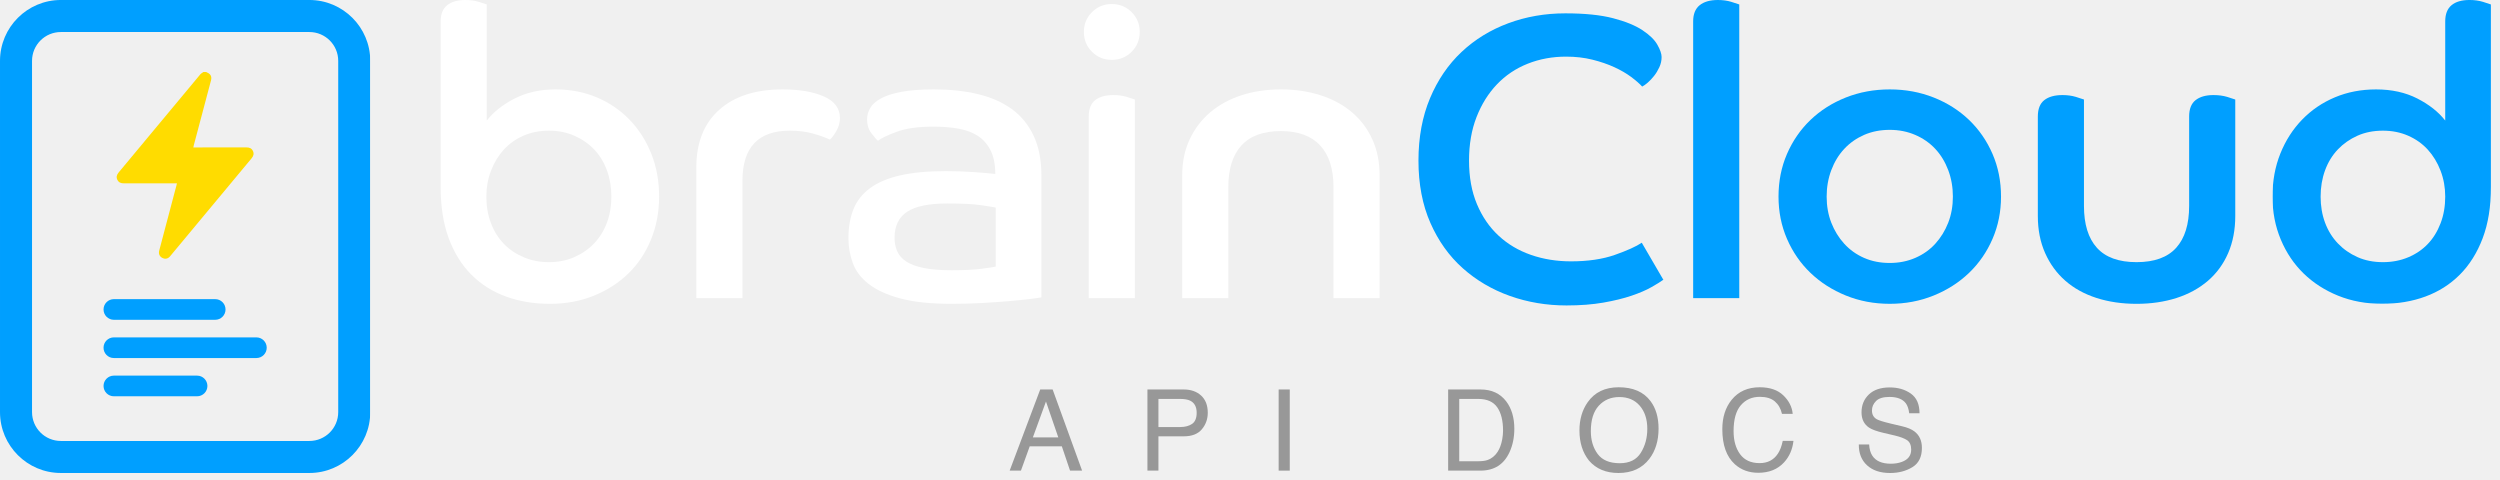
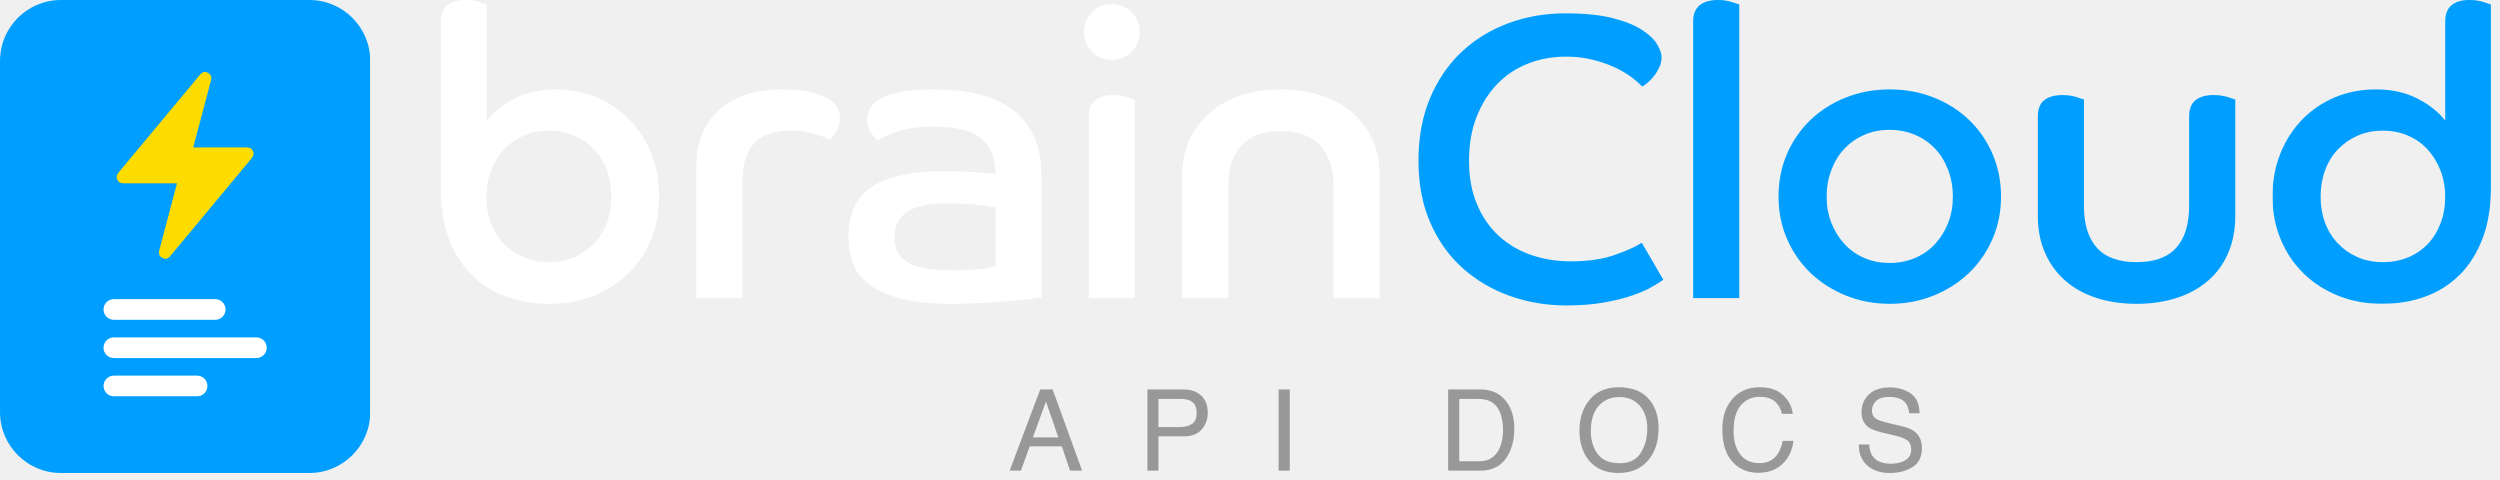
<svg xmlns="http://www.w3.org/2000/svg" xmlns:xlink="http://www.w3.org/1999/xlink" width="245px" height="47px" viewBox="0 0 245 47" version="1.1">
  <defs>
    <polygon id="path-1" points="0 0 36.284 0 36.284 46.353 0 46.353" />
    <polygon id="path-3" points="0 0 21.409 0 21.409 29.774 0 29.774" />
    <polygon id="path-5" points="0 46.354 244.112 46.354 244.112 0 0 0" />
  </defs>
  <g id="Page-1" stroke="none" stroke-width="1" fill="none" fill-rule="evenodd">
    <g id="artboard-copy" transform="translate(-1535, -409)">
      <g id="Group-49" transform="translate(1535, 409)">
        <g id="Group-3" transform="translate(0.0004, 0)">
          <mask id="mask-2" fill="white">
            <use xlink:href="#path-1" />
          </mask>
          <g id="Clip-2" />
          <path d="M30.319,-0.001 L5.965,-0.001 C2.676,-0.001 0,2.675 0,5.965 L0,40.389 C0,43.678 2.676,46.353 5.965,46.353 L30.319,46.353 C33.608,46.353 36.284,43.678 36.284,40.389 L36.284,5.965 C36.284,2.675 33.608,-0.001 30.319,-0.001 L30.319,-0.001 Z M30.319,3.139 C31.88,3.139 33.145,4.404 33.145,5.965 L33.145,40.389 C33.145,41.95 31.88,43.215 30.319,43.215 L5.965,43.215 C4.404,43.215 3.139,41.95 3.139,40.389 L3.139,5.965 C3.139,4.404 4.404,3.139 5.965,3.139 L30.319,3.139 Z" id="Fill-1" fill="#009FFF" mask="url(#mask-2)" />
        </g>
+         <path d="M31.652,44.844 L5.521,44.844 C3.847,44.844 2.489,43.487 2.489,41.812 L2.489,4.878 C2.489,3.203 3.847,1.845 5.521,1.845 L31.652,1.845 C33.327,1.845 34.684,3.203 34.684,4.878 L34.684,41.812 C34.684,43.487 33.327,44.844 31.652,44.844" id="Fill-251" fill="#009FFF" />
        <line x1="11.159" y1="30.328" x2="21.09" y2="30.328" id="Fill-4" fill="#FFFFFF" />
-         <path d="M21.09,31.34 L11.159,31.34 C10.6,31.34 10.147,30.887 10.147,30.328 C10.147,29.769 10.6,29.315 11.159,29.315 L21.09,29.315 C21.649,29.315 22.102,29.769 22.102,30.328 C22.102,30.887 21.649,31.34 21.09,31.34" id="Fill-6" fill="#009FFF" />
+         <path d="M21.09,31.34 L11.159,31.34 C10.6,31.34 10.147,30.887 10.147,30.328 C10.147,29.769 10.6,29.315 11.159,29.315 L21.09,29.315 C21.649,29.315 22.102,29.769 22.102,30.328 C22.102,30.887 21.649,31.34 21.09,31.34" id="Fill-6" fill="#FFFFFF" />
        <line x1="11.159" y1="34.076" x2="25.127" y2="34.076" id="Fill-8" fill="#FFFFFF" />
-         <path d="M25.126,35.088 L11.158,35.088 C10.599,35.088 10.146,34.635 10.146,34.076 C10.146,33.517 10.599,33.063 11.158,33.063 L25.126,33.063 C25.685,33.063 26.138,33.517 26.138,34.076 C26.138,34.635 25.685,35.088 25.126,35.088" id="Fill-10" fill="#009FFF" />
+         <path d="M25.126,35.088 L11.158,35.088 C10.599,35.088 10.146,34.635 10.146,34.076 C10.146,33.517 10.599,33.063 11.158,33.063 L25.126,33.063 C25.685,33.063 26.138,33.517 26.138,34.076 C26.138,34.635 25.685,35.088 25.126,35.088" id="Fill-10" fill="#FFFFFF" />
        <line x1="11.159" y1="37.824" x2="19.314" y2="37.824" id="Fill-12" fill="#FFFFFF" />
-         <path d="M19.314,38.836 L11.159,38.836 C10.6,38.836 10.147,38.383 10.147,37.824 C10.147,37.265 10.6,36.811 11.159,36.811 L19.314,36.811 C19.873,36.811 20.326,37.265 20.326,37.824 C20.326,38.383 19.873,38.836 19.314,38.836" id="Fill-14" fill="#009FFF" />
+         <path d="M19.314,38.836 L11.159,38.836 C10.6,38.836 10.147,38.383 10.147,37.824 C10.147,37.265 10.6,36.811 11.159,36.811 L19.314,36.811 C19.873,36.811 20.326,37.265 20.326,37.824 C20.326,38.383 19.873,38.836 19.314,38.836" id="Fill-14" fill="#FFFFFF" />
        <path d="M20.215,7.059 C20.229,7.069 20.242,7.082 20.258,7.089 C20.642,7.238 20.78,7.497 20.676,7.889 C20.244,9.521 19.811,11.153 19.378,12.784 C19.246,13.284 19.112,13.784 18.98,14.283 C18.968,14.328 18.964,14.375 18.951,14.449 L19.17,14.449 C20.831,14.449 22.492,14.452 24.153,14.446 C24.437,14.445 24.656,14.529 24.783,14.789 C24.913,15.057 24.845,15.288 24.659,15.512 C21.996,18.709 19.336,21.908 16.675,25.107 C16.461,25.364 16.197,25.421 15.912,25.278 C15.638,25.14 15.519,24.873 15.603,24.559 C16.165,22.427 16.73,20.295 17.294,18.163 C17.309,18.107 17.32,18.05 17.34,17.964 L17.115,17.964 C15.454,17.964 13.793,17.96 12.132,17.967 C11.848,17.968 11.629,17.883 11.502,17.623 C11.371,17.355 11.441,17.124 11.627,16.901 C14.294,13.699 16.957,10.494 19.624,7.294 C19.704,7.198 19.827,7.136 19.929,7.059 L20.215,7.059 Z" id="Fill-16" fill="#FFDC00" />
        <path d="M53.809,25.691 C54.706,25.691 55.533,25.526 56.286,25.195 C57.039,24.865 57.688,24.416 58.23,23.847 C58.77,23.279 59.187,22.605 59.478,21.825 C59.769,21.046 59.914,20.194 59.914,19.268 C59.914,18.343 59.769,17.484 59.478,16.691 C59.187,15.898 58.77,15.218 58.23,14.649 C57.688,14.081 57.039,13.632 56.286,13.301 C55.533,12.971 54.706,12.806 53.809,12.806 C52.883,12.806 52.044,12.971 51.291,13.301 C50.538,13.632 49.897,14.088 49.367,14.669 C48.84,15.251 48.422,15.938 48.12,16.731 C47.815,17.524 47.663,18.37 47.663,19.268 C47.663,20.22 47.815,21.092 48.12,21.885 C48.422,22.678 48.846,23.352 49.388,23.907 C49.929,24.462 50.578,24.898 51.331,25.215 C52.084,25.532 52.91,25.691 53.809,25.691 L53.809,25.691 Z M43.184,2.101 C43.184,1.387 43.395,0.859 43.818,0.515 C44.24,0.172 44.834,0 45.602,0 C46.078,0 46.514,0.059 46.91,0.178 C47.306,0.297 47.571,0.383 47.703,0.436 L47.703,11.815 C48.364,10.969 49.276,10.248 50.438,9.654 C51.602,9.059 52.937,8.762 54.443,8.762 C55.897,8.762 57.237,9.019 58.467,9.535 C59.697,10.05 60.767,10.777 61.678,11.715 C62.59,12.654 63.304,13.764 63.819,15.046 C64.335,16.328 64.593,17.736 64.593,19.268 C64.593,20.775 64.328,22.176 63.8,23.471 C63.27,24.766 62.531,25.876 61.58,26.801 C60.627,27.727 59.498,28.453 58.19,28.982 C56.882,29.51 55.447,29.775 53.888,29.775 C52.328,29.775 50.895,29.537 49.587,29.061 C48.278,28.585 47.148,27.872 46.197,26.92 C45.245,25.968 44.505,24.779 43.977,23.352 C43.447,21.924 43.184,20.246 43.184,18.317 L43.184,2.101 Z" id="Fill-18" fill="#FFFFFF" />
        <path d="M68.24,16.414 C68.24,13.982 68.986,12.099 70.48,10.764 C71.973,9.43 74.042,8.762 76.685,8.762 C78.35,8.762 79.704,8.994 80.749,9.456 C81.792,9.919 82.315,10.626 82.315,11.577 C82.315,12.027 82.189,12.463 81.938,12.885 C81.687,13.309 81.482,13.573 81.324,13.678 C80.874,13.467 80.319,13.269 79.658,13.084 C78.997,12.899 78.244,12.806 77.398,12.806 C74.306,12.806 72.76,14.445 72.76,17.722 L72.76,29.22 L68.24,29.22 L68.24,16.414 Z" id="Fill-20" fill="#FFFFFF" />
        <path d="M97.579,20.339 C97.314,20.286 96.819,20.207 96.091,20.101 C95.365,19.996 94.275,19.942 92.82,19.942 C91.023,19.942 89.715,20.214 88.895,20.755 C88.076,21.297 87.666,22.15 87.666,23.312 C87.666,23.788 87.752,24.224 87.924,24.621 C88.096,25.017 88.394,25.354 88.817,25.632 C89.24,25.909 89.814,26.121 90.541,26.266 C91.267,26.412 92.172,26.484 93.257,26.484 C94.472,26.484 95.438,26.438 96.151,26.345 C96.865,26.253 97.341,26.181 97.579,26.127 L97.579,20.339 Z M102.058,29.141 C101.794,29.194 101.377,29.253 100.809,29.319 C100.242,29.385 99.573,29.451 98.808,29.517 C98.04,29.583 97.183,29.642 96.231,29.696 C95.278,29.748 94.287,29.775 93.257,29.775 C91.195,29.775 89.51,29.597 88.203,29.24 C86.894,28.883 85.862,28.407 85.109,27.812 C84.356,27.218 83.841,26.531 83.564,25.751 C83.285,24.971 83.147,24.172 83.147,23.352 C83.147,22.269 83.311,21.317 83.642,20.497 C83.972,19.678 84.514,18.991 85.269,18.436 C86.022,17.881 87.005,17.465 88.222,17.187 C89.438,16.91 90.918,16.771 92.662,16.771 C93.666,16.771 94.618,16.804 95.516,16.87 C96.415,16.936 97.09,16.995 97.538,17.048 C97.538,16.123 97.386,15.357 97.082,14.749 C96.778,14.141 96.362,13.665 95.835,13.321 C95.305,12.978 94.671,12.74 93.931,12.608 C93.191,12.476 92.371,12.41 91.472,12.41 C89.966,12.41 88.757,12.582 87.846,12.925 C86.933,13.269 86.332,13.559 86.041,13.797 C85.882,13.665 85.665,13.414 85.388,13.044 C85.109,12.674 84.971,12.225 84.971,11.696 C84.971,11.326 85.07,10.962 85.269,10.606 C85.466,10.249 85.817,9.932 86.319,9.654 C86.82,9.377 87.495,9.158 88.341,9 C89.186,8.841 90.257,8.762 91.552,8.762 C93.112,8.762 94.531,8.914 95.814,9.218 C97.096,9.522 98.2,10.005 99.124,10.665 C100.049,11.326 100.77,12.198 101.285,13.282 C101.8,14.366 102.058,15.674 102.058,17.207 L102.058,29.141 Z" id="Fill-22" fill="#FFFFFF" />
        <path d="M106.697,11.418 C106.697,10.678 106.908,10.143 107.331,9.812 C107.754,9.482 108.348,9.317 109.115,9.317 C109.591,9.317 110.027,9.376 110.424,9.495 C110.82,9.614 111.084,9.7 111.217,9.753 L111.217,29.22 L106.697,29.22 L106.697,11.418 Z M108.957,0.396 C109.723,0.396 110.371,0.661 110.899,1.189 C111.428,1.718 111.693,2.365 111.693,3.132 C111.693,3.899 111.428,4.546 110.899,5.074 C110.371,5.603 109.723,5.867 108.957,5.867 C108.19,5.867 107.543,5.603 107.014,5.074 C106.485,4.546 106.221,3.899 106.221,3.132 C106.221,2.365 106.485,1.718 107.014,1.189 C107.543,0.661 108.19,0.396 108.957,0.396 L108.957,0.396 Z" id="Fill-24" fill="#FFFFFF" />
        <path d="M115.855,17.206 C115.855,15.885 116.099,14.702 116.588,13.658 C117.077,12.614 117.751,11.728 118.611,11.001 C119.469,10.274 120.487,9.719 121.663,9.336 C122.839,8.953 124.128,8.761 125.529,8.761 C126.93,8.761 128.225,8.953 129.414,9.336 C130.604,9.719 131.628,10.274 132.487,11.001 C133.346,11.728 134.013,12.614 134.489,13.658 C134.965,14.702 135.203,15.885 135.203,17.206 L135.203,29.219 L130.683,29.219 L130.683,18.356 C130.683,16.559 130.247,15.191 129.375,14.252 C128.502,13.314 127.22,12.845 125.529,12.845 C123.81,12.845 122.522,13.314 121.663,14.252 C120.804,15.191 120.375,16.559 120.375,18.356 L120.375,29.219 L115.855,29.219 L115.855,17.206 Z" id="Fill-26" fill="#FFFFFF" />
        <path d="M163.035,27.396 C162.744,27.608 162.341,27.859 161.825,28.149 C161.31,28.441 160.662,28.718 159.883,28.982 C159.103,29.246 158.184,29.471 157.127,29.656 C156.07,29.841 154.867,29.934 153.52,29.934 C151.563,29.934 149.714,29.622 147.969,29.002 C146.225,28.381 144.684,27.475 143.35,26.286 C142.015,25.096 140.958,23.617 140.178,21.845 C139.398,20.075 139.009,18.039 139.009,15.74 C139.009,13.467 139.386,11.432 140.138,9.634 C140.892,7.837 141.923,6.324 143.231,5.094 C144.539,3.865 146.066,2.928 147.81,2.28 C149.555,1.632 151.418,1.308 153.401,1.308 C155.304,1.308 156.863,1.467 158.079,1.784 C159.295,2.101 160.253,2.491 160.953,2.954 C161.654,3.416 162.143,3.892 162.42,4.381 C162.698,4.87 162.837,5.273 162.837,5.59 C162.837,5.934 162.764,6.264 162.619,6.581 C162.473,6.898 162.302,7.183 162.103,7.434 C161.905,7.685 161.7,7.903 161.489,8.088 C161.277,8.273 161.092,8.405 160.934,8.484 C160.669,8.194 160.305,7.877 159.843,7.533 C159.38,7.19 158.832,6.872 158.198,6.581 C157.564,6.291 156.85,6.046 156.057,5.848 C155.264,5.65 154.405,5.55 153.48,5.55 C152.132,5.55 150.876,5.782 149.714,6.244 C148.55,6.707 147.546,7.381 146.7,8.266 C145.854,9.152 145.187,10.223 144.698,11.478 C144.209,12.733 143.965,14.154 143.965,15.74 C143.965,17.352 144.222,18.773 144.738,20.002 C145.253,21.231 145.96,22.262 146.859,23.094 C147.757,23.927 148.814,24.555 150.031,24.978 C151.246,25.401 152.554,25.612 153.956,25.612 C155.621,25.612 157.054,25.401 158.257,24.978 C159.46,24.555 160.339,24.159 160.894,23.788 L162.995,27.396 L163.035,27.396 Z" id="Fill-28" fill="#009FFF" />
        <path d="M165.929,2.101 C165.929,1.387 166.14,0.859 166.563,0.515 C166.986,0.172 167.58,0 168.347,0 C168.823,0 169.259,0.059 169.656,0.178 C170.052,0.297 170.316,0.383 170.448,0.436 L170.448,29.22 L165.929,29.22 L165.929,2.101 Z" id="Fill-30" fill="#009FFF" />
        <path d="M185.197,25.77 C186.095,25.77 186.928,25.605 187.695,25.274 C188.461,24.944 189.115,24.482 189.657,23.887 C190.198,23.292 190.622,22.605 190.926,21.825 C191.229,21.046 191.382,20.193 191.382,19.268 C191.382,18.343 191.229,17.478 190.926,16.671 C190.622,15.865 190.198,15.171 189.657,14.59 C189.115,14.008 188.461,13.553 187.695,13.222 C186.928,12.892 186.095,12.726 185.197,12.726 C184.271,12.726 183.433,12.892 182.679,13.222 C181.926,13.553 181.278,14.008 180.736,14.59 C180.194,15.171 179.771,15.865 179.468,16.671 C179.164,17.478 179.012,18.343 179.012,19.268 C179.012,20.193 179.164,21.046 179.468,21.825 C179.771,22.605 180.194,23.292 180.736,23.887 C181.278,24.482 181.926,24.944 182.679,25.274 C183.433,25.605 184.271,25.77 185.197,25.77 M185.197,8.762 C186.729,8.762 188.163,9.026 189.499,9.554 C190.833,10.083 191.99,10.817 192.968,11.755 C193.945,12.693 194.712,13.804 195.267,15.085 C195.822,16.368 196.1,17.761 196.1,19.268 C196.1,20.748 195.822,22.129 195.267,23.411 C194.712,24.693 193.945,25.804 192.968,26.741 C191.99,27.68 190.833,28.42 189.499,28.962 C188.163,29.503 186.729,29.774 185.197,29.774 C183.663,29.774 182.229,29.503 180.895,28.962 C179.56,28.42 178.404,27.68 177.426,26.741 C176.448,25.804 175.682,24.693 175.126,23.411 C174.571,22.129 174.294,20.748 174.294,19.268 C174.294,17.761 174.571,16.368 175.126,15.085 C175.682,13.804 176.448,12.693 177.426,11.755 C178.404,10.817 179.56,10.083 180.895,9.554 C182.229,9.026 183.663,8.762 185.197,8.762" id="Fill-32" fill="#009FFF" />
        <path d="M199.708,11.418 C199.708,10.678 199.919,10.143 200.342,9.812 C200.765,9.482 201.359,9.317 202.126,9.317 C202.602,9.317 203.038,9.376 203.435,9.495 C203.831,9.614 204.095,9.7 204.228,9.753 L204.228,20.18 C204.228,21.978 204.65,23.345 205.496,24.283 C206.342,25.222 207.637,25.691 209.382,25.691 C211.126,25.691 212.421,25.222 213.267,24.283 C214.113,23.345 214.536,21.978 214.536,20.18 L214.536,11.418 C214.536,10.678 214.747,10.143 215.17,9.812 C215.593,9.482 216.174,9.317 216.915,9.317 C217.416,9.317 217.866,9.376 218.263,9.495 C218.659,9.614 218.923,9.7 219.056,9.753 L219.056,21.171 C219.056,22.519 218.824,23.728 218.362,24.799 C217.899,25.869 217.238,26.775 216.38,27.515 C215.52,28.255 214.496,28.817 213.307,29.2 C212.117,29.583 210.809,29.775 209.382,29.775 C207.955,29.775 206.646,29.583 205.457,29.2 C204.267,28.817 203.25,28.255 202.404,27.515 C201.558,26.775 200.897,25.869 200.422,24.799 C199.946,23.728 199.708,22.519 199.708,21.171 L199.708,11.418 Z" id="Fill-34" fill="#009FFF" />
        <g id="Group-38" transform="translate(222.7027, 0)">
          <mask id="mask-4" fill="white">
            <use xlink:href="#path-3" />
          </mask>
          <g id="Clip-37" />
          <path d="M16.929,19.268 C16.929,18.37 16.777,17.524 16.473,16.731 C16.169,15.938 15.753,15.251 15.224,14.669 C14.695,14.088 14.055,13.632 13.301,13.301 C12.548,12.971 11.722,12.806 10.823,12.806 C9.898,12.806 9.065,12.971 8.326,13.301 C7.585,13.632 6.944,14.081 6.402,14.649 C5.861,15.218 5.444,15.898 5.154,16.691 C4.863,17.484 4.718,18.343 4.718,19.268 C4.718,20.193 4.863,21.046 5.154,21.825 C5.444,22.605 5.861,23.279 6.402,23.847 C6.944,24.416 7.585,24.865 8.326,25.195 C9.065,25.526 9.898,25.691 10.823,25.691 C11.722,25.691 12.548,25.532 13.301,25.215 C14.055,24.898 14.695,24.462 15.224,23.907 C15.753,23.352 16.169,22.678 16.473,21.885 C16.777,21.092 16.929,20.22 16.929,19.268 L16.929,19.268 Z M16.929,2.101 C16.929,1.387 17.133,0.859 17.544,0.515 C17.953,0.172 18.541,-0.001 19.308,-0.001 C19.784,-0.001 20.22,0.059 20.616,0.178 C21.013,0.297 21.277,0.383 21.409,0.436 L21.409,18.316 C21.409,20.246 21.138,21.924 20.597,23.352 C20.054,24.779 19.308,25.968 18.356,26.92 C17.405,27.871 16.281,28.585 14.986,29.061 C13.691,29.537 12.277,29.774 10.744,29.774 C9.184,29.774 7.751,29.51 6.442,28.982 C5.134,28.453 4.004,27.726 3.052,26.801 C2.101,25.876 1.354,24.766 0.812,23.47 C0.27,22.176 0,20.775 0,19.268 C0,17.735 0.257,16.328 0.773,15.046 C1.288,13.764 2.002,12.654 2.914,11.715 C3.826,10.777 4.896,10.05 6.125,9.535 C7.354,9.019 8.696,8.762 10.149,8.762 C11.682,8.762 13.03,9.059 14.193,9.653 C15.356,10.248 16.268,10.969 16.929,11.814 L16.929,2.101 Z" id="Fill-36" fill="#009FFF" mask="url(#mask-4)" />
        </g>
        <path d="M103.712,42.862 L102.505,39.349 L101.222,42.862 L103.712,42.862 Z M101.941,38.169 L103.159,38.169 L106.045,46.121 L104.865,46.121 L104.059,43.739 L100.913,43.739 L100.052,46.121 L98.947,46.121 L101.941,38.169 Z" id="Fill-39" fill="#989898" />
        <path d="M116.628,39.262 C116.392,39.15 116.067,39.095 115.655,39.095 L113.526,39.095 L113.526,41.85 L115.655,41.85 C116.136,41.85 116.525,41.747 116.824,41.541 C117.123,41.336 117.274,40.973 117.274,40.453 C117.274,39.868 117.058,39.471 116.628,39.262 L116.628,39.262 Z M112.449,38.169 L116.008,38.169 C116.712,38.169 117.279,38.368 117.712,38.767 C118.145,39.166 118.361,39.726 118.361,40.448 C118.361,41.069 118.168,41.609 117.782,42.069 C117.397,42.53 116.806,42.76 116.01,42.76 L113.526,42.76 L113.526,46.121 L112.449,46.121 L112.449,38.169 Z" id="Fill-41" fill="#989898" />
        <mask id="mask-6" fill="white">
          <use xlink:href="#path-5" />
        </mask>
        <g id="Clip-44" />
        <polygon id="Fill-43" fill="#989898" mask="url(#mask-6)" points="125.308 46.121 126.397 46.121 126.397 38.168 125.308 38.168" />
        <path d="M144.885,45.201 C145.241,45.201 145.534,45.163 145.764,45.087 C146.173,44.947 146.509,44.676 146.77,44.275 C146.978,43.954 147.128,43.543 147.22,43.041 C147.273,42.742 147.299,42.464 147.299,42.207 C147.299,41.222 147.108,40.457 146.725,39.912 C146.342,39.367 145.725,39.095 144.875,39.095 L143.006,39.095 L143.006,45.201 L144.885,45.201 Z M141.918,38.169 L145.097,38.169 C146.176,38.169 147.013,38.556 147.608,39.332 C148.138,40.033 148.404,40.93 148.404,42.023 C148.404,42.868 148.247,43.631 147.934,44.313 C147.381,45.519 146.432,46.121 145.086,46.121 L141.918,46.121 L141.918,38.169 Z" id="Fill-45" fill="#989898" mask="url(#mask-6)" />
        <path d="M160.799,44.374 C161.223,43.694 161.435,42.91 161.435,42.026 C161.435,41.09 161.191,40.337 160.701,39.767 C160.212,39.196 159.544,38.91 158.695,38.91 C157.872,38.91 157.201,39.193 156.682,39.758 C156.162,40.324 155.902,41.157 155.902,42.258 C155.902,43.139 156.125,43.883 156.57,44.489 C157.017,45.093 157.739,45.395 158.738,45.395 C159.688,45.395 160.374,45.056 160.799,44.374 M161.749,39.306 C162.276,40.008 162.539,40.91 162.539,42.007 C162.539,43.194 162.237,44.181 161.635,44.968 C160.928,45.892 159.919,46.353 158.609,46.353 C157.385,46.353 156.424,45.95 155.724,45.142 C155.099,44.361 154.786,43.377 154.786,42.185 C154.786,41.109 155.054,40.19 155.588,39.425 C156.274,38.443 157.288,37.952 158.631,37.952 C160.034,37.952 161.074,38.403 161.749,39.306" id="Fill-46" fill="#989898" mask="url(#mask-6)" />
        <path d="M174.769,38.748 C175.318,39.279 175.623,39.881 175.684,40.556 L174.633,40.556 C174.516,40.044 174.284,39.638 173.934,39.338 C173.585,39.039 173.095,38.889 172.464,38.889 C171.695,38.889 171.074,39.164 170.601,39.715 C170.127,40.266 169.891,41.11 169.891,42.248 C169.891,43.18 170.105,43.936 170.532,44.516 C170.959,45.096 171.596,45.385 172.444,45.385 C173.224,45.385 173.818,45.081 174.225,44.47 C174.442,44.149 174.603,43.727 174.709,43.204 L175.759,43.204 C175.666,44.041 175.36,44.743 174.839,45.31 C174.214,45.992 173.373,46.332 172.313,46.332 C171.4,46.332 170.632,46.053 170.012,45.493 C169.195,44.753 168.787,43.61 168.787,42.064 C168.787,40.89 169.093,39.928 169.707,39.176 C170.371,38.36 171.286,37.952 172.452,37.952 C173.447,37.952 174.219,38.217 174.769,38.748" id="Fill-47" fill="#989898" mask="url(#mask-6)" />
        <path d="M183.176,43.555 C183.2,44.006 183.303,44.372 183.485,44.654 C183.828,45.181 184.435,45.444 185.304,45.444 C185.694,45.444 186.048,45.387 186.368,45.271 C186.987,45.047 187.296,44.647 187.296,44.069 C187.296,43.636 187.165,43.327 186.903,43.143 C186.637,42.963 186.221,42.806 185.655,42.672 L184.612,42.429 C183.929,42.27 183.447,42.095 183.163,41.904 C182.674,41.572 182.429,41.076 182.429,40.415 C182.429,39.7 182.67,39.114 183.152,38.655 C183.632,38.197 184.314,37.968 185.196,37.968 C186.006,37.968 186.696,38.169 187.263,38.572 C187.83,38.974 188.113,39.617 188.113,40.501 L187.102,40.501 C187.05,40.076 186.939,39.749 186.77,39.521 C186.454,39.107 185.92,38.899 185.165,38.899 C184.557,38.899 184.118,39.033 183.852,39.3 C183.586,39.567 183.452,39.877 183.452,40.231 C183.452,40.62 183.61,40.906 183.925,41.086 C184.131,41.201 184.598,41.346 185.325,41.519 L186.405,41.774 C186.927,41.896 187.329,42.064 187.613,42.277 C188.102,42.649 188.347,43.188 188.347,43.896 C188.347,44.777 188.034,45.406 187.409,45.785 C186.784,46.164 186.059,46.354 185.232,46.354 C184.267,46.354 183.512,46.101 182.967,45.596 C182.421,45.094 182.154,44.414 182.164,43.555 L183.176,43.555 Z" id="Fill-48" fill="#989898" mask="url(#mask-6)" />
      </g>
    </g>
  </g>
</svg>
